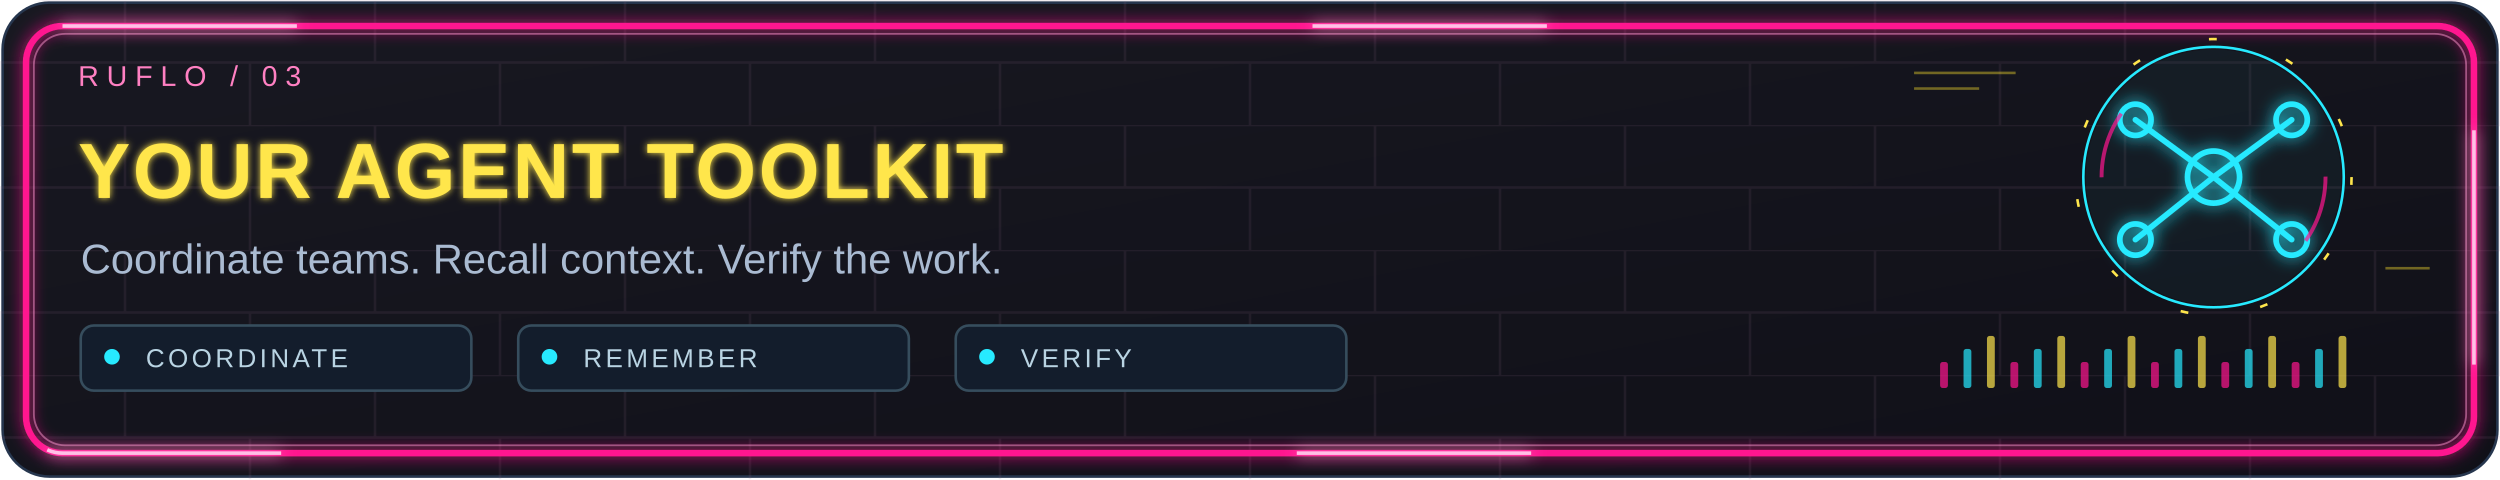
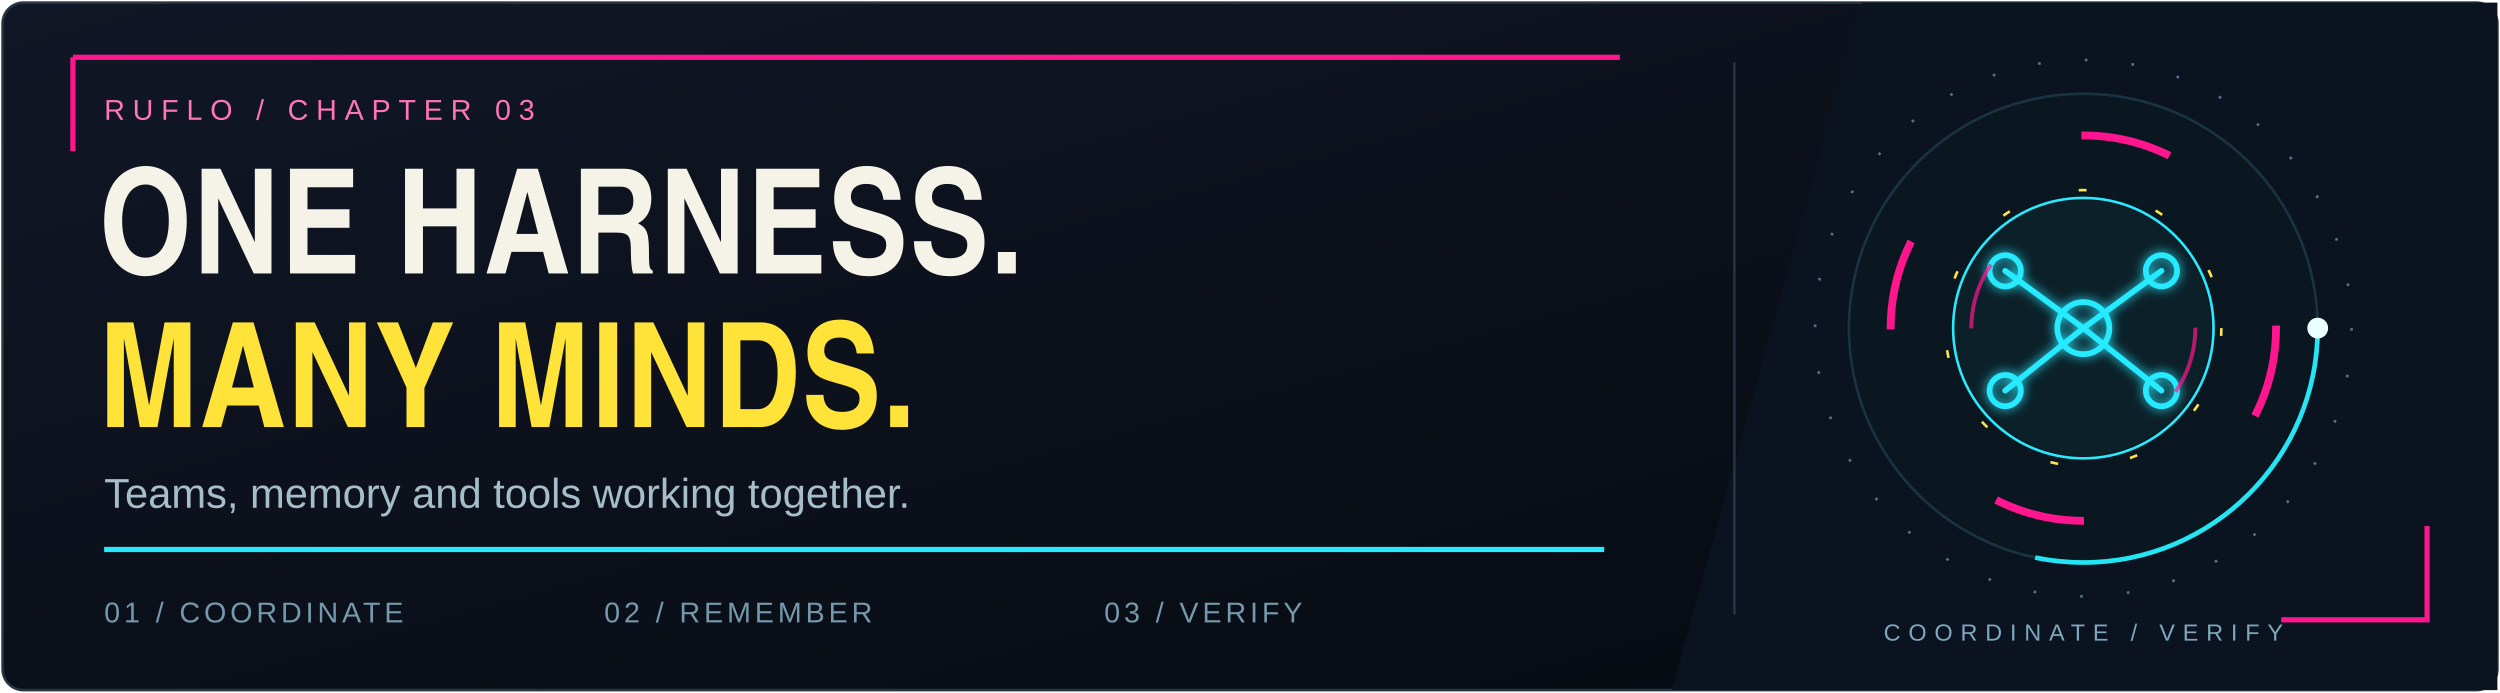
- <svg xmlns="http://www.w3.org/2000/svg" width="960" height="184" viewBox="0 0 960 184" role="img" aria-labelledby="title desc">
+ <svg xmlns="http://www.w3.org/2000/svg" width="960" height="266" viewBox="0 0 960 266" role="img" aria-labelledby="title desc">
  <defs>
-     <linearGradient id="bg" x2="1" y2="1">
-       <stop stop-color="#181821" />
-       <stop offset="1" stop-color="#101018" />
+     <linearGradient id="panel" x2="1" y2="1">
+       <stop stop-color="#111726" />
+       <stop offset="1" stop-color="#05090f" />
    </linearGradient>
-     <linearGradient id="neon">
-       <stop stop-color="#27eaff" />
-       <stop offset=".55" stop-color="#ffe32e" />
-       <stop offset="1" stop-color="#ff168f" />
-     </linearGradient>
-     <filter id="glow" x="-60%" y="-100%" width="220%" height="300%">
-       <feGaussianBlur stdDeviation="3" />
+     <filter id="glow">
+       <feGaussianBlur stdDeviation="2" />
      <feMerge>
        <feMergeNode />
        <feMergeNode in="SourceGraphic" />
      </feMerge>
    </filter>
-     <filter id="soft" x="-20%" y="-80%" width="140%" height="260%">
-       <feGaussianBlur stdDeviation="1.5" />
-       <feMerge>
-         <feMergeNode />
-         <feMergeNode in="SourceGraphic" />
-       </feMerge>
-     </filter>
-     <pattern id="grid" width="96" height="48" patternUnits="userSpaceOnUse">
-       <path d="M0 0H96M0 24H96M48 0V24M0 24V48M96 24V48" fill="none" stroke="#8d6683" stroke-opacity=".13" />
-     </pattern>
  </defs>
-   <style>text{font-family:Arial,Helvetica,sans-serif}.mono{font-family:monospace}.flow{stroke-dasharray:12 40;animation:flow 5s linear infinite;filter:url(#glow)}.tube{filter:url(#glow);animation:flicker 13s linear infinite}.tube2{filter:url(#glow);animation:flicker 17s 3s linear infinite}.gold{fill:#ffe64c;filter:url(#soft)}@keyframes flicker{0%,43%,45%,47%,100%{opacity:1}44%,46%{opacity:.55}}.orbit{transform-box:fill-box;transform-origin:center;animation:spin 14s linear infinite}.pulse{animation:pulse 3s ease-in-out infinite}.rise{animation:rise 7s ease-in-out infinite}@keyframes flow{to{stroke-dashoffset:-208}}@keyframes spin{to{transform:rotate(360deg)}}@keyframes pulse{0%,100%{opacity:.45}50%{opacity:1}}@keyframes rise{0%,100%{transform:translateY(0)}50%{transform:translateY(-5px)}}@media(prefers-reduced-motion:reduce){*{animation:none!important}}.rim{stroke-dasharray:90 390;animation:rim 9s linear infinite;filter:url(#glow)}.sweep{animation:sweep 8s ease-in-out infinite;opacity:.18}.halo{transform-box:fill-box;transform-origin:center;animation:halo 4s ease-out infinite}.equalizer{transform-box:fill-box;transform-origin:bottom;animation:eq 1.6s ease-in-out infinite alternate}@keyframes rim{to{stroke-dashoffset:-960}}@keyframes sweep{0%,100%{transform:translateX(-200px);opacity:0}30%,70%{opacity:.18}85%{transform:translateX(1100px);opacity:0}}@keyframes halo{0%{transform:scale(.8);opacity:0}25%{opacity:.4}100%{transform:scale(1.25);opacity:0}}@keyframes eq{from{transform:scaleY(.3)}to{transform:scaleY(1)}}@media(prefers-reduced-motion:reduce){*{animation:none!important}.sweep,.halo{display:none}}</style>
-   <rect x="1" y="1" width="958" height="182" rx="18" fill="url(#bg)" stroke="#26364e" />
-   <rect width="960" height="184" rx="18" fill="url(#grid)" />
-   <rect x="10" y="10" width="940" height="164" rx="14" fill="none" stroke="#ff168f" stroke-width="2.5" class="tube" />
-   <rect x="13" y="13" width="934" height="158" rx="12" fill="none" stroke="#ff9ad0" stroke-opacity=".5" stroke-width=".7" />
-   <rect class="rim" x="10" y="10" width="940" height="164" rx="14" fill="none" stroke="#ffc0e5" stroke-width="1.4" />
-   <path d="M24 165H936" stroke="url(#neon)" stroke-opacity=".25" />
-   <path class="flow" d="M24 165H936" stroke="url(#neon)" />
-   <text x="30" y="33" fill="#ff80c2" font-size="11" letter-spacing="3">RUFLO / 03</text>
-   <text x="30" y="76" class="gold" font-size="30" font-weight="700" letter-spacing="1">YOUR AGENT TOOLKIT</text>
-   <text x="31" y="105" fill="#aabbd2" font-size="16">Coordinate teams. Recall context. Verify the work.</text>
-   <g transform="translate(850 68)">
+   <style>text{font-family:Arial,Helvetica,sans-serif}.mono{font-family:monospace}.flow{stroke-dasharray:12 40;animation:flow 5s linear infinite;filter:url(#glow)}.tube{filter:url(#glow);animation:flicker 13s linear infinite}.tube2{filter:url(#glow);animation:flicker 17s 3s linear infinite}.gold{fill:#ffe64c;filter:url(#soft)}@keyframes flicker{0%,43%,45%,47%,100%{opacity:1}44%,46%{opacity:.55}}.orbit{transform-box:fill-box;transform-origin:center;animation:spin 14s linear infinite}.pulse{animation:pulse 3s ease-in-out infinite}.rise{animation:rise 7s ease-in-out infinite}@keyframes flow{to{stroke-dashoffset:-208}}@keyframes spin{to{transform:rotate(360deg)}}@keyframes pulse{0%,100%{opacity:.45}50%{opacity:1}}@keyframes rise{0%,100%{transform:translateY(0)}50%{transform:translateY(-5px)}}@media(prefers-reduced-motion:reduce){*{animation:none!important}}.rim{stroke-dasharray:90 390;animation:rim 9s linear infinite;filter:url(#glow)}.sweep{animation:sweep 8s ease-in-out infinite;opacity:.18}.halo{transform-box:fill-box;transform-origin:center;animation:halo 4s ease-out infinite}.equalizer{transform-box:fill-box;transform-origin:bottom;animation:eq 1.6s ease-in-out infinite alternate}@keyframes rim{to{stroke-dashoffset:-960}}@keyframes sweep{0%,100%{transform:translateX(-200px);opacity:0}30%,70%{opacity:.18}85%{transform:translateX(1100px);opacity:0}}@keyframes halo{0%{transform:scale(.8);opacity:0}25%{opacity:.4}100%{transform:scale(1.25);opacity:0}}@keyframes eq{from{transform:scaleY(.3)}to{transform:scaleY(1)}}@media(prefers-reduced-motion:reduce){*{animation:none!important}.sweep,.halo{display:none}}.packet{stroke-dasharray:7 93;stroke-dashoffset:7;opacity:0;stroke-linecap:round;animation:packet 12s linear infinite;filter:url(#glow)}.active{animation:active 12s ease-in-out infinite}.scan{animation:scan 6s ease-in-out infinite;transform-box:fill-box;transform-origin:center}@keyframes packet{0%{stroke-dashoffset:7;opacity:0}1%{opacity:1}12.4%{stroke-dashoffset:-100;opacity:1}12.5%,100%{stroke-dashoffset:-100;opacity:0}}@keyframes active{0%,14%,100%{stroke:#29d9ed;fill:#141b29}1%,10%{stroke:#ffe649;fill:#33301b}}@keyframes scan{0%,100%{opacity:.2}50%{opacity:1}}@media(prefers-reduced-motion:reduce){*{animation:none!important}} .headline{animation:headline 12s cubic-bezier(.2,.8,.2,1) infinite}.second{animation-delay:.16s}.rule{stroke-dasharray:610;animation:rule 12s ease-in-out infinite}.spin{transform-origin:800px 126px;animation:rot 24s linear infinite}.counter{animation-direction:reverse;animation-duration:36s}.beacon{animation:beacon 3s ease-in-out infinite}.stage{animation:stage 9s ease-in-out infinite}@keyframes headline{0%{transform:translateY(13px);opacity:.35}7%,92%{transform:translateY(0);opacity:1}100%{transform:translateY(0);opacity:.35}}@keyframes rule{0%{stroke-dashoffset:610}12%,90%{stroke-dashoffset:0}100%{stroke-dashoffset:-610}}@keyframes rot{to{transform:rotate(360deg)}}@keyframes beacon{0%,100%{opacity:.3}50%{opacity:1}}@keyframes stage{0%,33%,100%{fill:#7599ac}8%,25%{fill:#ffe649}}@media(prefers-reduced-motion:reduce){*{animation:none!important}}</style>
+   <rect x="1" y="1" width="958" height="264" rx="8" fill="url(#panel)" stroke="#263542" />
+   <path d="M715 1H959V265H642Z" fill="#0b1320" />
+   <path d="M28 22H622M28 22V58M932 202V238H876" fill="none" stroke="#ff168f" stroke-width="2" />
+   <text x="40" y="46" fill="#ff75b9" font-family="monospace" font-size="11" letter-spacing="3">RUFLO  /  CHAPTER 03</text>
+   <g class="headline">
+     <g transform="translate(38 105)" aria-label="ONE HARNESS.">
+       <path d="M18.088 -41.272C13.496 -41.272 9.352 -39.368 6.552 -35.952C3.584 -32.368 2.016 -26.936 2.016 -20.048C2.016 -15.064 2.856 -10.864 4.424 -7.56C7.056 -2.184 12.096 1.064 17.864 1.064C22.288 1.064 26.432 -0.896 29.176 -4.256C32.144 -7.84 33.712 -13.272 33.712 -20.104C33.712 -26.88 32.144 -32.368 29.176 -35.952C26.432 -39.256 22.288 -41.272 18.088 -41.272ZM17.976 -34.16C20.16 -34.16 22.344 -33.096 23.8 -31.248C25.76 -28.896 26.824 -25.032 26.824 -20.272C26.824 -11.368 23.464 -6.048 17.864 -6.048C12.264 -6.048 8.904 -11.368 8.904 -20.216C8.904 -28.896 12.32 -34.16 17.976 -34.16ZM59.86 -11.984 46.644 -40.208H39.42V0.0H45.804V-28.84L59.412 0.0H66.244V-40.208H59.86ZM97.6 -40.208H73.352V0.0H98.384V-7.112H80.072V-17.528H96.2V-24.64H80.072V-33.096H97.6ZM137.296 -18.088V0.0H144.184V-40.208H137.296V-24.976H124.416V-40.208H117.528V0.0H124.416V-18.088ZM158.404 -8.288H170.556L172.684 0.0H180.188L168.54 -40.208H160.588L148.828 0.0H156.108ZM164.508 -31.304 168.652 -15.176H160.252ZM185.056 0.0H191.776V-15.68H198.888C203.536 -15.568 204.32 -14.392 204.264 -8.064C204.32 -4.256 204.488 -2.296 205.048 0.0H212.664V-1.064C211.488 -1.624 211.264 -2.52 211.208 -6.048C211.264 -15.456 210.704 -17.304 207.008 -19.264C210.368 -20.944 212.104 -24.136 212.104 -28.784C212.104 -35.728 208.016 -40.208 201.688 -40.208H185.056ZM191.776 -22.512V-33.32H200.4C203.536 -33.32 205.216 -31.416 205.216 -27.888C205.216 -24.192 203.536 -22.512 199.896 -22.512ZM238.868 -11.984 225.652 -40.208H218.428V0.0H224.812V-28.84L238.42 0.0H245.252V-40.208H238.868ZM276.608 -40.208H252.36V0.0H277.392V-7.112H259.08V-17.528H275.208V-24.64H259.08V-33.096H276.608ZM281.812 -12.376C281.924 -9.128 282.316 -7.504 283.324 -5.488C285.452 -1.232 289.764 1.064 295.532 1.064C303.876 1.064 308.916 -3.864 308.916 -11.984C308.916 -17.976 306.452 -21.056 300.292 -22.904L292.228 -25.312C289.708 -26.096 288.756 -27.216 288.756 -29.512C288.756 -32.536 290.94 -34.384 294.636 -34.384C298.724 -34.384 300.74 -32.536 301.244 -28.28H307.852C307.348 -36.68 302.756 -41.272 294.86 -41.272C287.02 -41.272 282.316 -36.568 282.316 -28.672C282.316 -25.2 283.268 -22.512 285.116 -20.664C286.516 -19.208 288.588 -18.256 292.788 -17.08L296.316 -16.072C300.964 -14.728 302.308 -13.608 302.308 -10.976C302.308 -7.672 299.9 -5.824 295.644 -5.824C290.996 -5.824 288.7 -7.952 288.42 -12.376ZM312.944 -12.376C313.056 -9.128 313.448 -7.504 314.456 -5.488C316.584 -1.232 320.896 1.064 326.664 1.064C335.008 1.064 340.048 -3.864 340.048 -11.984C340.048 -17.976 337.584 -21.056 331.424 -22.904L323.36 -25.312C320.84 -26.096 319.888 -27.216 319.888 -29.512C319.888 -32.536 322.072 -34.384 325.768 -34.384C329.856 -34.384 331.872 -32.536 332.376 -28.28H338.984C338.48 -36.68 333.888 -41.272 325.992 -41.272C318.152 -41.272 313.448 -36.568 313.448 -28.672C313.448 -25.2 314.4 -22.512 316.248 -20.664C317.648 -19.208 319.72 -18.256 323.92 -17.08L327.448 -16.072C332.096 -14.728 333.44 -13.608 333.44 -10.976C333.44 -7.672 331.032 -5.824 326.776 -5.824C322.128 -5.824 319.832 -7.952 319.552 -12.376ZM352.084 -8.232H345.196V0.0H352.084Z" fill="#f5f3e8" />
+     </g>
+   </g>
+   <g class="headline second">
+     <g transform="translate(38 164)" aria-label="MANY MINDS.">
+       <path d="M35.112 -40.208H25.2L19.264 -8.288L13.216 -40.208H3.192V0.0H9.576V-34.104L15.68 0.0H22.456L28.728 -34.104V0.0H35.112ZM49.22 -8.288H61.372L63.5 0.0H71.004L59.356 -40.208H51.404L39.644 0.0H46.924ZM55.324 -31.304 59.468 -15.176H51.068ZM96.032 -11.984 82.816 -40.208H75.592V0.0H81.976V-28.84L95.584 0.0H102.416V-40.208H96.032ZM124.98 -15.064 136.012 -40.208H128.228L121.676 -22.736L114.844 -40.208H106.724L118.092 -15.176V0.0H124.98ZM185.564 -40.208H175.652L169.716 -8.288L163.668 -40.208H153.644V0.0H160.028V-34.104L166.132 0.0H172.908L179.18 -34.104V0.0H185.564ZM199.0 -40.208H192.112V0.0H199.0ZM226.1 -11.984 212.884 -40.208H205.66V0.0H212.044V-28.84L225.652 0.0H232.484V-40.208H226.1ZM239.592 0.0H253.872C257.512 0.0 260.704 -1.456 262.888 -4.2C265.912 -8.064 267.592 -13.944 267.592 -20.944C267.592 -33.152 262.664 -40.208 254.152 -40.208H239.592ZM246.312 -33.32H252.92C258.128 -33.32 260.592 -29.232 260.592 -20.72C260.592 -11.984 257.792 -6.888 253.032 -6.888H246.312ZM271.564 -12.376C271.676 -9.128 272.068 -7.504 273.076 -5.488C275.204 -1.232 279.516 1.064 285.284 1.064C293.628 1.064 298.668 -3.864 298.668 -11.984C298.668 -17.976 296.204 -21.056 290.044 -22.904L281.98 -25.312C279.46 -26.096 278.508 -27.216 278.508 -29.512C278.508 -32.536 280.692 -34.384 284.388 -34.384C288.476 -34.384 290.492 -32.536 290.996 -28.28H297.604C297.1 -36.68 292.508 -41.272 284.612 -41.272C276.772 -41.272 272.068 -36.568 272.068 -28.672C272.068 -25.2 273.02 -22.512 274.868 -20.664C276.268 -19.208 278.34 -18.256 282.54 -17.08L286.068 -16.072C290.716 -14.728 292.06 -13.608 292.06 -10.976C292.06 -7.672 289.652 -5.824 285.396 -5.824C280.748 -5.824 278.452 -7.952 278.172 -12.376ZM310.704 -8.232H303.816V0.0H310.704Z" fill="#ffe338" />
+     </g>
+   </g>
+   <text x="40" y="195" fill="#a6bdca" font-family="Arial,sans-serif" font-size="16">Teams, memory and tools working together.</text>
+   <path d="M40 211H616" stroke="#20384a" />
+   <path class="rule" d="M40 211H616" stroke="#27eaff" stroke-width="2" />
+   <text class="stage" style="animation-delay:0s" x="40" y="239" fill="#7599ac" font-family="monospace" font-size="11" letter-spacing="1.5">01 / COORDINATE</text>
+   <text class="stage" style="animation-delay:3s" x="232" y="239" fill="#7599ac" font-family="monospace" font-size="11" letter-spacing="1.5">02 / REMEMBER</text>
+   <text class="stage" style="animation-delay:6s" x="424" y="239" fill="#7599ac" font-family="monospace" font-size="11" letter-spacing="1.5">03 / VERIFY</text>
+   <path d="M666 24V236" stroke="#223444" />
+   <circle cx="800" cy="126" r="90" fill="#0a1720" stroke="#193341" />
+   <g class="spin">
+     <circle cx="800" cy="126" r="90" fill="none" stroke="#24e5f3" stroke-width="1.8" stroke-dasharray="160 406" />
+     <circle cx="890" cy="126" r="4" fill="#eaffff" />
+   </g>
+   <g class="spin counter">
+     <circle cx="800" cy="126" r="74" fill="none" stroke="#ff168f" stroke-width="3" stroke-dasharray="35 81" />
+   </g>
+   <circle cx="800" cy="126" r="103" fill="none" stroke="#527689" stroke-dasharray="1 17" />
+   <g transform="translate(800 126)">
    <circle class="pulse" r="49" fill="#36e5e9" fill-opacity=".045" />
    <g class="tube2" fill="none" stroke="#26eaff" stroke-width="2.2" stroke-linecap="round" stroke-linejoin="round">
      <path d="M0 0L-30 -22M0 0L30 -22M0 0L-30 24M0 0L30 24" />
      <circle r="10" />
      <circle cx="-30" cy="-22" r="6" />
      <circle cx="30" cy="-22" r="6" />
      <circle cx="-30" cy="24" r="6" />
      <circle cx="30" cy="24" r="6" />
    </g>
    <circle class="halo" r="50" fill="none" stroke="#27eaff" stroke-width="1" />
    <circle class="orbit" style="animation-direction:reverse;animation-duration:21s" r="53" fill="none" stroke="#ffe64c" stroke-width="1" stroke-dasharray="3 28" />
    <circle class="orbit" r="43" fill="none" stroke="#ff168f" stroke-width="1.5" stroke-dasharray="26 109" opacity=".7" />
  </g>
-   <path d="M735 28H774M735 34H760M916 103H933" stroke="#ffe32e" opacity=".4" />
-   <g opacity=".7">
-     <rect class="equalizer" style="animation-delay:0.0s" x="745" y="139" width="3" height="10" rx="1" fill="#ff168f" />
-     <rect class="equalizer" style="animation-delay:0.17s" x="754" y="134" width="3" height="15" rx="1" fill="#27eaff" />
-     <rect class="equalizer" style="animation-delay:0.34s" x="763" y="129" width="3" height="20" rx="1" fill="#ffe64c" />
-     <rect class="equalizer" style="animation-delay:0.51s" x="772" y="139" width="3" height="10" rx="1" fill="#ff168f" />
-     <rect class="equalizer" style="animation-delay:0.68s" x="781" y="134" width="3" height="15" rx="1" fill="#27eaff" />
-     <rect class="equalizer" style="animation-delay:0.85s" x="790" y="129" width="3" height="20" rx="1" fill="#ffe64c" />
-     <rect class="equalizer" style="animation-delay:1.02s" x="799" y="139" width="3" height="10" rx="1" fill="#ff168f" />
-     <rect class="equalizer" style="animation-delay:1.19s" x="808" y="134" width="3" height="15" rx="1" fill="#27eaff" />
-     <rect class="equalizer" style="animation-delay:1.36s" x="817" y="129" width="3" height="20" rx="1" fill="#ffe64c" />
-     <rect class="equalizer" style="animation-delay:1.53s" x="826" y="139" width="3" height="10" rx="1" fill="#ff168f" />
-     <rect class="equalizer" style="animation-delay:1.7s" x="835" y="134" width="3" height="15" rx="1" fill="#27eaff" />
-     <rect class="equalizer" style="animation-delay:1.87s" x="844" y="129" width="3" height="20" rx="1" fill="#ffe64c" />
-     <rect class="equalizer" style="animation-delay:2.04s" x="853" y="139" width="3" height="10" rx="1" fill="#ff168f" />
-     <rect class="equalizer" style="animation-delay:2.21s" x="862" y="134" width="3" height="15" rx="1" fill="#27eaff" />
-     <rect class="equalizer" style="animation-delay:2.38s" x="871" y="129" width="3" height="20" rx="1" fill="#ffe64c" />
-     <rect class="equalizer" style="animation-delay:2.55s" x="880" y="139" width="3" height="10" rx="1" fill="#ff168f" />
-     <rect class="equalizer" style="animation-delay:2.72s" x="889" y="134" width="3" height="15" rx="1" fill="#27eaff" />
-     <rect class="equalizer" style="animation-delay:2.89s" x="898" y="129" width="3" height="20" rx="1" fill="#ffe64c" />
-   </g>
-   <rect x="31" y="125" width="150" height="25" rx="5" fill="#131d2c" stroke="#364d5d" />
-   <circle class="pulse" style="animation-delay:0s" cx="43" cy="137" r="3" fill="#27eaff" />
-   <text x="56" y="141" fill="#b9d4e3" font-size="10" letter-spacing="1.3">COORDINATE</text>
-   <rect x="199" y="125" width="150" height="25" rx="5" fill="#131d2c" stroke="#364d5d" />
-   <circle class="pulse" style="animation-delay:1s" cx="211" cy="137" r="3" fill="#27eaff" />
-   <text x="224" y="141" fill="#b9d4e3" font-size="10" letter-spacing="1.3">REMEMBER</text>
-   <rect x="367" y="125" width="150" height="25" rx="5" fill="#131d2c" stroke="#364d5d" />
-   <circle class="pulse" style="animation-delay:2s" cx="379" cy="137" r="3" fill="#27eaff" />
-   <text x="392" y="141" fill="#b9d4e3" font-size="10" letter-spacing="1.3">VERIFY</text>
+   <text x="800" y="246" text-anchor="middle" fill="#7da8be" font-family="monospace" font-size="9" letter-spacing="3">COORDINATE / VERIFY</text>
</svg>
